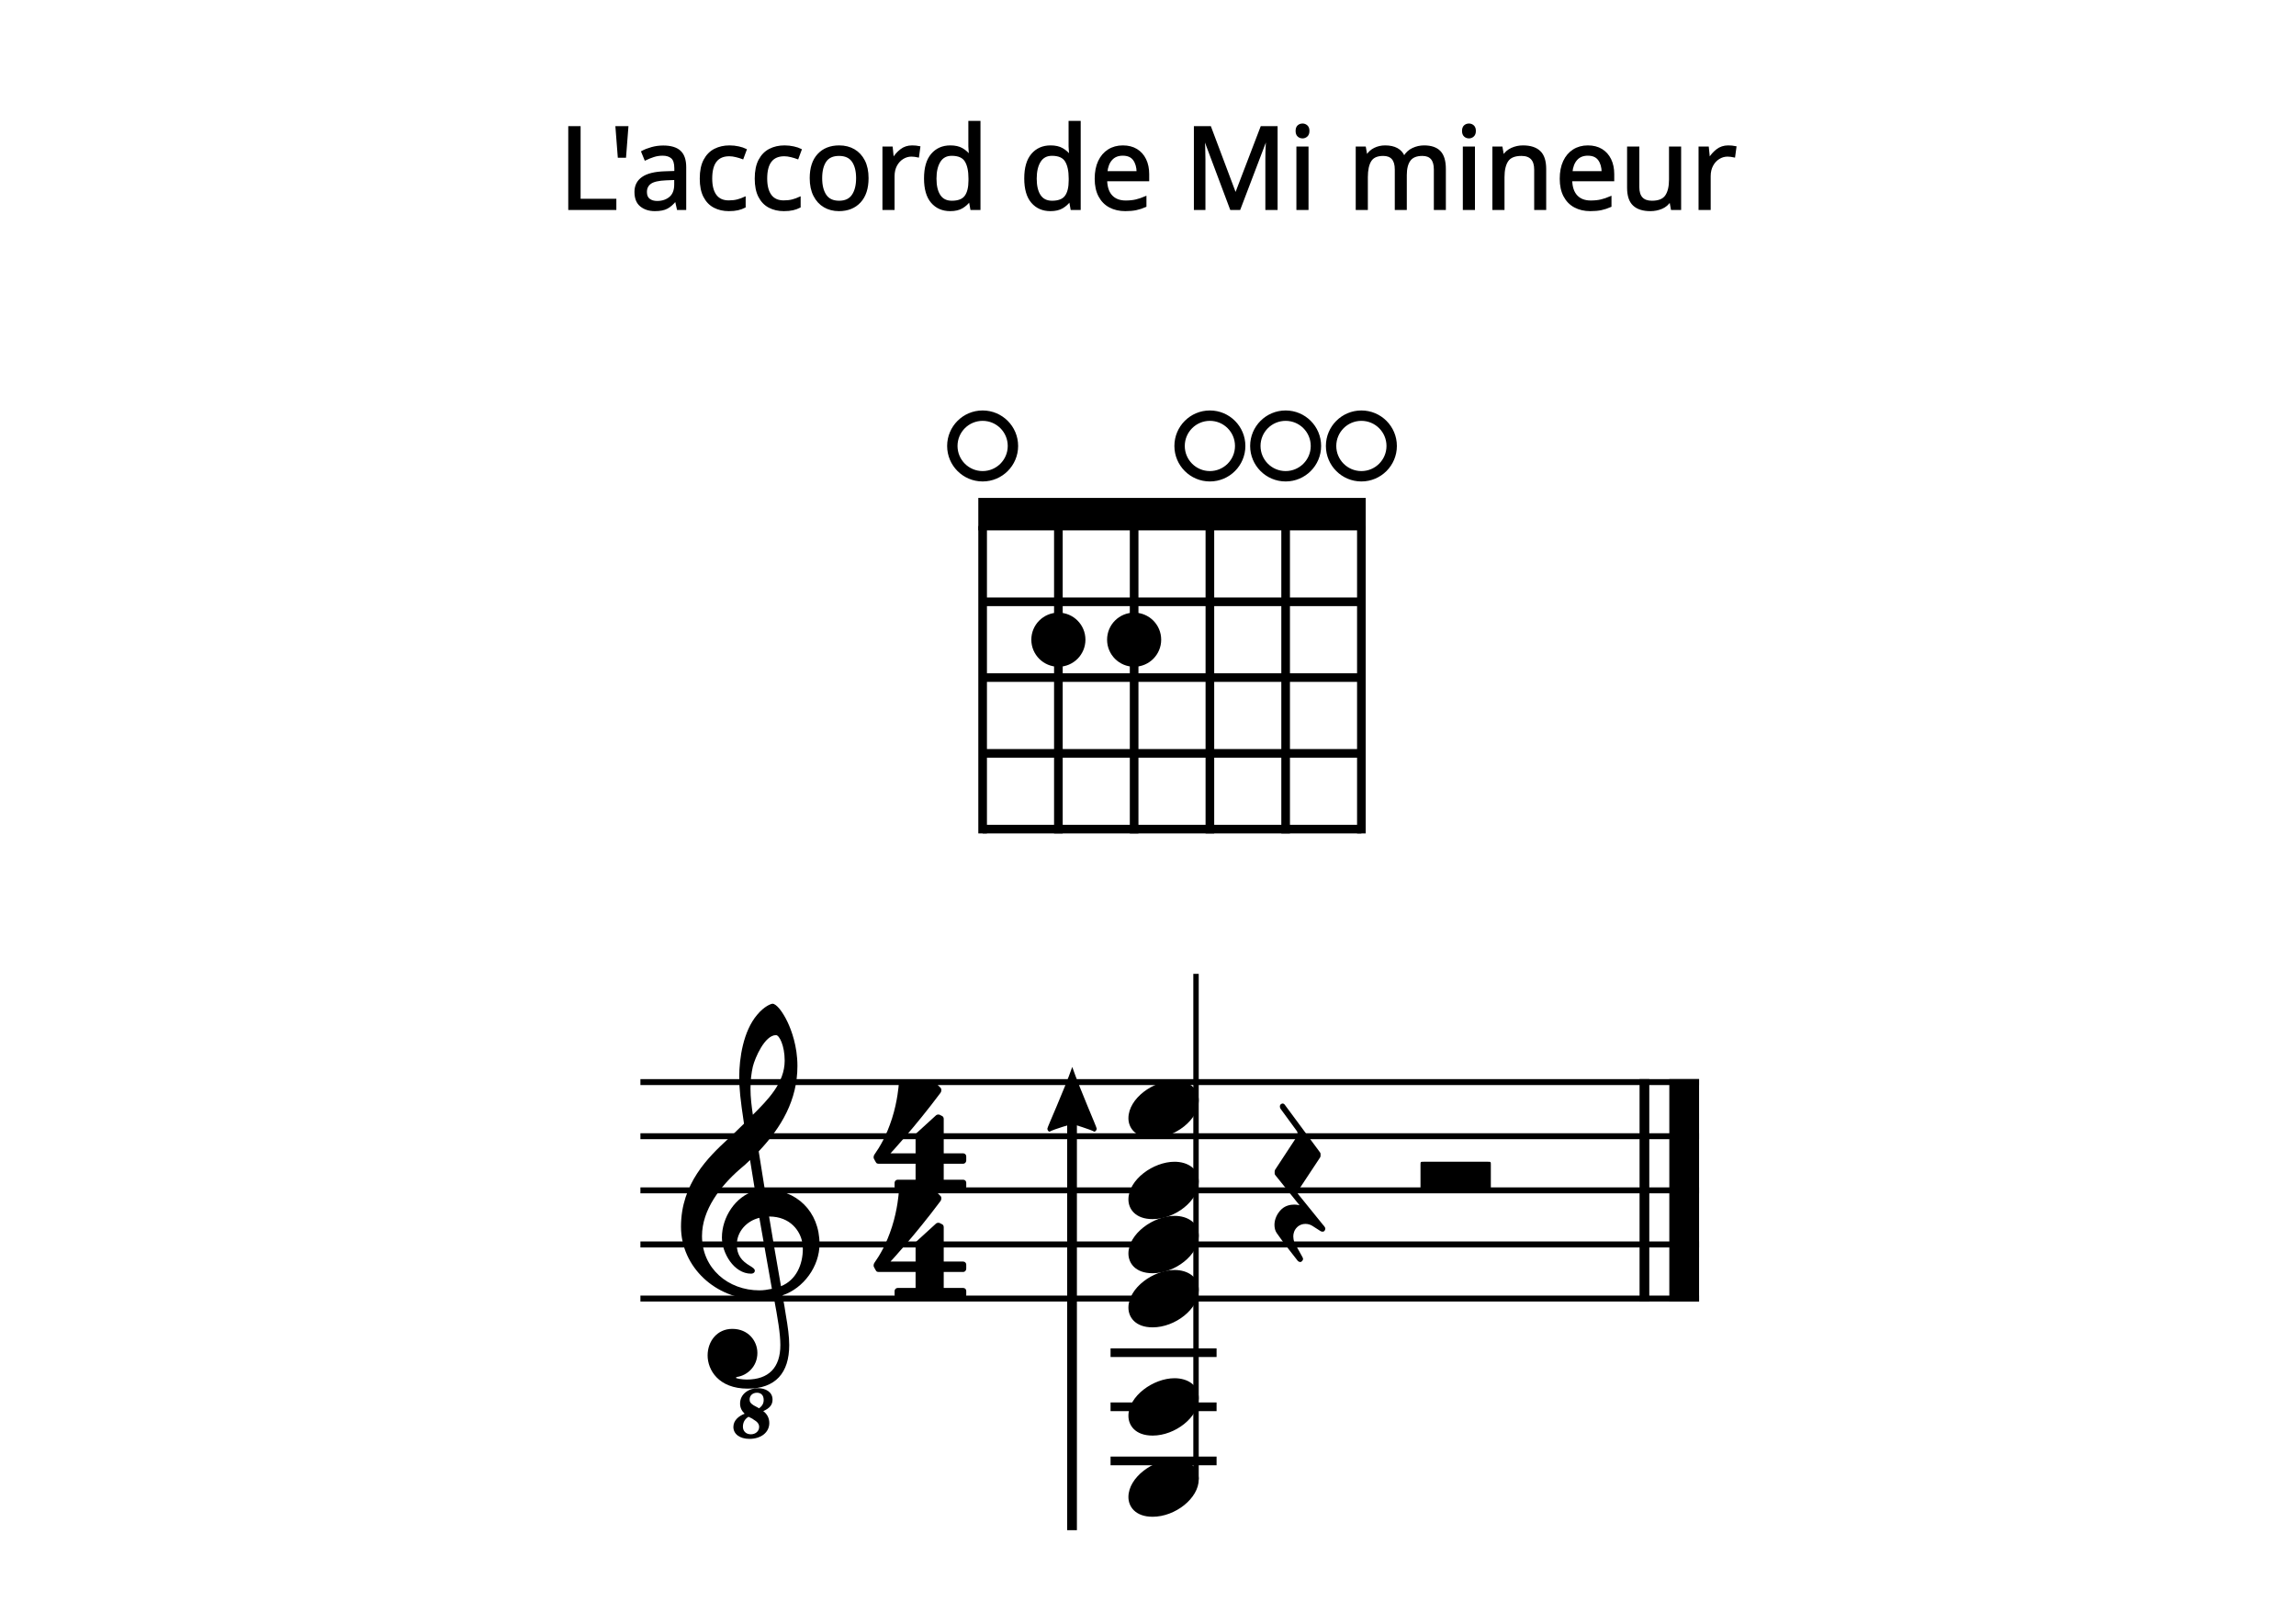
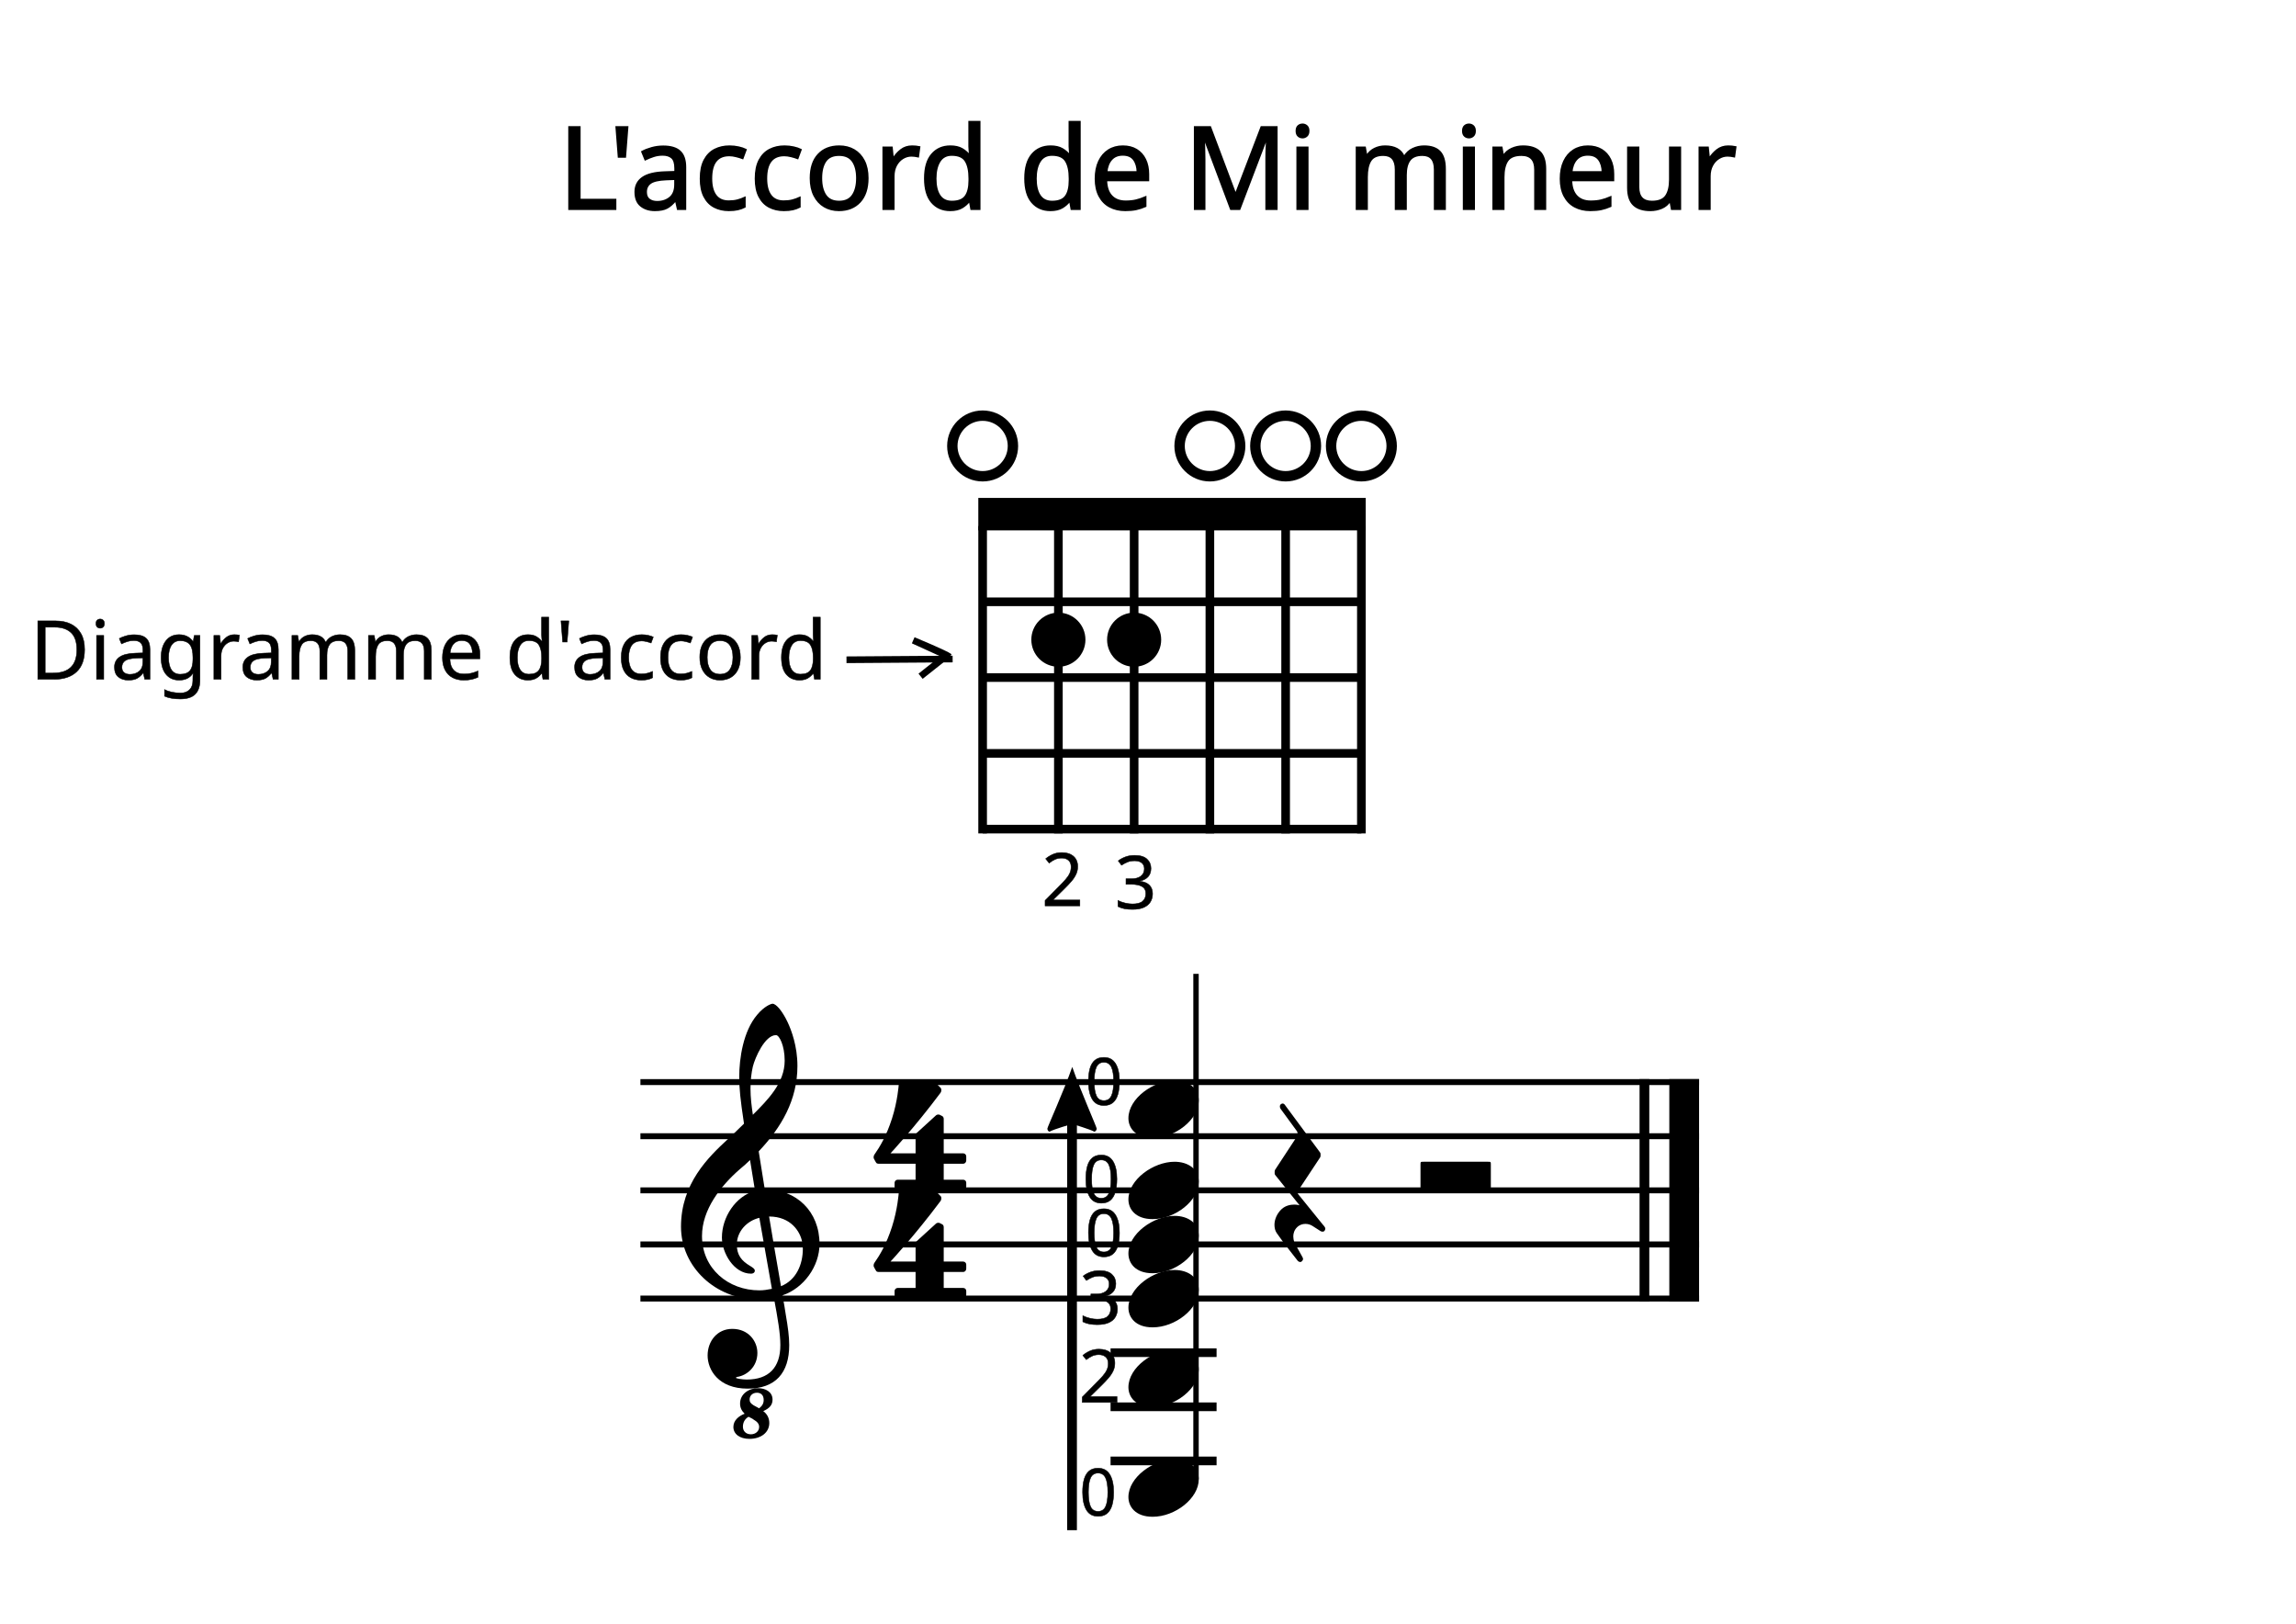
<svg xmlns="http://www.w3.org/2000/svg" width="297mm" height="210mm" viewBox="0 0 4209.449 2976.378" version="1.2" id="svg92">
  <defs id="defs96" />
  <polyline class="StaffLines" fill="none" stroke="#000000" stroke-width="2.73" stroke-linejoin="bevel" points="336.598,667.478 821.83,667.478" id="polyline6" transform="matrix(4,0,0,4,-172.2618,-686.3354)" />
  <polyline class="StaffLines" fill="none" stroke="#000000" stroke-width="2.73" stroke-linejoin="bevel" points="336.598,692.278 821.83,692.278" id="polyline8" transform="matrix(4,0,0,4,-172.2618,-686.3354)" />
  <polyline class="StaffLines" fill="none" stroke="#000000" stroke-width="2.73" stroke-linejoin="bevel" points="336.598,717.078 821.83,717.078" id="polyline10" transform="matrix(4,0,0,4,-172.2618,-686.3354)" />
  <polyline class="StaffLines" fill="none" stroke="#000000" stroke-width="2.73" stroke-linejoin="bevel" points="336.598,741.878 821.83,741.878" id="polyline12" transform="matrix(4,0,0,4,-172.2618,-686.3354)" />
  <polyline class="StaffLines" fill="none" stroke="#000000" stroke-width="2.73" stroke-linejoin="bevel" points="336.598,766.678 821.83,766.678" id="polyline14" transform="matrix(4,0,0,4,-172.2618,-686.3354)" />
  <polyline class="BarLine" fill="none" stroke="#000000" stroke-width="4.46" stroke-linejoin="bevel" points="796.782,666.114 796.782,768.042" id="polyline18" transform="matrix(4,0,0,4,-172.2618,-686.3354)" />
  <polyline class="BarLine" fill="none" stroke="#000000" stroke-width="13.64" stroke-linejoin="bevel" points="815.01,666.114 815.01,768.042" id="polyline20" transform="matrix(4,0,0,4,-172.2618,-686.3354)" />
  <path class="Arpeggio" d="m 1965.842,1955.772 c -15.066,43.276 -45.632,110.36 -45.632,113.088 0,2.418 1.612,5.58 4.34,5.58 l 0.434,-0.372 c 7.13,-3.968 39.246,-13.516 40.858,-13.516 1.612,0 34.1,10.292 39.68,13.516 l 0.372,0.372 c 2.79,0 4.774,-3.162 4.774,-5.58 0,-2.728 -29.76,-69.812 -44.826,-113.088" id="path22" style="stroke-width:3.968" />
  <polyline class="Arpeggio" fill="none" stroke="#000000" stroke-width="4.46" stroke-linejoin="bevel" points="534.433,675.368 534.433,872.815" id="polyline24" transform="matrix(4,0,0,4,-172.2618,-686.3354)" />
  <polyline class="LedgerLine" fill="none" stroke="#000000" stroke-width="3.97" stroke-linejoin="bevel" points="552.087,791.478 600.68,791.478" id="polyline26" transform="matrix(4,0,0,4,-172.2618,-686.3354)" />
  <polyline class="LedgerLine" fill="none" stroke="#000000" stroke-width="3.97" stroke-linejoin="bevel" points="552.087,816.278 600.68,816.278" id="polyline28" transform="matrix(4,0,0,4,-172.2618,-686.3354)" />
  <polyline class="LedgerLine" fill="none" stroke="#000000" stroke-width="3.97" stroke-linejoin="bevel" points="552.087,841.078 600.68,841.078" id="polyline30" transform="matrix(4,0,0,4,-172.2618,-686.3354)" />
  <polyline class="Stem" fill="none" stroke="#000000" stroke-width="2.48" stroke-linejoin="bevel" points="591.256,849.51 591.256,617.878" id="polyline32" transform="matrix(4,0,0,4,-172.2618,-686.3354)" />
  <path class="Note" d="m 2068.822,2049.855 c 0,17.05 12.276,36.084 44.454,36.084 41.23,0 84.506,-33.728 84.506,-68.634 0,-23.436 -19.84,-36.518 -44.454,-36.518 -38.502,0 -84.506,32.55 -84.506,69.068" id="path34" style="stroke-width:3.968" />
  <path class="Note" d="m 2068.822,2198.655 c 0,17.05 12.276,36.084 44.454,36.084 41.23,0 84.506,-33.728 84.506,-68.634 0,-23.436 -19.84,-36.518 -44.454,-36.518 -38.502,0 -84.506,32.55 -84.506,69.068" id="path36" style="stroke-width:3.968" />
  <path class="Note" d="m 2068.822,2744.255 c 0,17.05 12.276,36.084 44.454,36.084 41.23,0 84.506,-33.728 84.506,-68.634 0,-23.436 -19.84,-36.518 -44.454,-36.518 -38.502,0 -84.506,32.55 -84.506,69.068" id="path38" style="stroke-width:3.968" />
-   <path class="Note" d="m 2068.822,2595.455 c 0,17.05 12.276,36.084 44.454,36.084 41.23,0 84.506,-33.728 84.506,-68.634 0,-23.436 -19.84,-36.518 -44.454,-36.518 -38.502,0 -84.506,32.55 -84.506,69.068" id="path40" style="stroke-width:3.968" />
+   <path class="Note" d="m 2068.822,2542.955 c 0,17.05 12.276,36.084 44.454,36.084 41.23,0 84.506,-33.728 84.506,-68.634 0,-23.436 -19.84,-36.518 -44.454,-36.518 -38.502,0 -84.506,32.55 -84.506,69.068" id="path40" style="stroke-width:3.968" />
  <path class="Note" d="m 2068.822,2397.055 c 0,17.05 12.276,36.084 44.454,36.084 41.23,0 84.506,-33.728 84.506,-68.634 0,-23.436 -19.84,-36.518 -44.454,-36.518 -38.502,0 -84.506,32.55 -84.506,69.068" id="path42" style="stroke-width:3.968" />
  <path class="Note" d="m 2068.822,2297.855 c 0,17.05 12.276,36.084 44.454,36.084 41.23,0 84.506,-33.728 84.506,-68.634 0,-23.436 -19.84,-36.518 -44.454,-36.518 -38.502,0 -84.506,32.55 -84.506,69.068" id="path44" style="stroke-width:3.968" />
  <path class="Clef" d="m 1416.364,2565.695 c 0,-14.694 -13.454,-21.018 -26.536,-21.018 -16.678,0 -32.984,10.292 -32.984,28.148 0,7.564 2.79,13.144 8.37,18.662 -10.354,3.968 -20.646,11.904 -20.646,24.242 0,13.082 11.904,21.824 29.388,21.824 21.39,0 36.456,-11.904 36.456,-29.016 0,-9.114 -3.968,-16.616 -11.098,-21.824 11.532,-5.146 17.05,-11.47 17.05,-21.018 m -39.68,63.488 c -8.68,0 -14.632,-5.518 -14.632,-13.888 0,-7.936 3.534,-14.26 10.292,-18.228 1.612,0.806 1.984,0.806 3.162,1.55 4.774,2.418 4.774,2.418 5.58,3.224 7.502,4.34 10.726,8.308 10.726,13.888 0,7.502 -6.386,13.454 -15.128,13.454 m 15.128,-47.616 c -5.952,-3.162 -7.564,-3.968 -8.742,-4.774 l -0.806,-0.372 c -5.952,-3.596 -7.936,-6.386 -7.936,-11.098 0,-7.192 5.58,-12.338 13.516,-12.338 7.502,0 12.276,4.774 12.276,13.082 0,6.386 -2.356,10.726 -8.308,15.5 m 110.67,-301.196 c 0,-59.892 -42.47,-100.378 -100.378,-100.378 -3.968,-23.808 -7.564,-47.244 -11.098,-69.44 41.664,-44.082 70.99,-94.054 70.99,-156.736 0,-36.146 -11.098,-65.472 -17.856,-79.793 -9.486,-20.213 -21.018,-34.101 -27.776,-34.101 -2.728,0 -15.438,4.774 -28.148,20.213 -25.792,30.192 -32.922,80.537 -32.922,113.892 0,21.452 1.984,40.858 8.742,85.746 -0.434,0 -21.08,21.018 -29.388,28.148 -36.146,33.356 -86.118,81.716 -86.118,160.704 0,74.586 64.666,132.928 138.508,132.928 11.47,0 22.196,-1.178 31.744,-2.79 7.13,37.758 11.904,65.906 11.904,86.924 0,41.292 -21.452,63.116 -61.504,63.116 -9.548,0 -17.856,-1.984 -18.662,-2.418 -0.372,0 -1.178,-0.372 -1.178,-0.744 0,-0.806 0.806,-1.24 1.984,-1.612 18.662,-2.79 37.262,-19.034 37.262,-44.02 0,-21.452 -16.244,-44.082 -46.004,-44.082 -27.776,0 -45.26,22.63 -45.26,48.794 0,26.226 19.84,60.76 73.408,60.76 51.212,0 76.198,-29.016 76.198,-79.794 0,-15.438 -2.356,-33.294 -6.324,-55.924 -1.178,-7.936 -3.162,-20.274 -5.952,-35.34 38.874,-13.082 67.828,-53.196 67.828,-94.054 m -122.202,-325.376 c 3.968,-15.872 21.824,-57.536 42.47,-57.536 5.952,0 15.872,19.034 15.872,46.81 0,40.858 -30.938,71.858 -58.342,99.2 -2.356,-15.872 -4.34,-31.744 -4.34,-47.988 0,-15.066 1.55,-28.21 4.34,-40.486 m 11.904,410.316 c -56.73,0 -105.152,-39.68 -105.152,-99.634 0,-48.36 34.1,-91.636 69.068,-122.202 6.696,-5.58 13.082,-11.098 19.034,-17.05 3.534,21.39 6.324,39.68 9.114,56.358 -36.146,10.292 -60.698,48.794 -60.698,85.684 0,28.21 21.824,66.278 53.568,66.278 3.162,0 6.758,-1.612 6.758,-5.58 0,-3.162 -3.596,-5.518 -8.742,-8.68 -15.5,-9.176 -24.242,-19.84 -24.242,-38.936 0,-24.18 18.29,-43.648 41.292,-49.166 l 23.002,130.138 c -7.936,1.612 -15.066,2.79 -23.002,2.79 m 39.68,-7.564 c -8.308,-47.182 -19.034,-110.298 -21.824,-127.782 40.052,0 57.164,27.776 60.698,46.872 0.434,3.162 1.178,7.502 1.178,12.276 0,28.582 -11.904,57.164 -40.052,68.634" id="path46" style="stroke-width:3.968" />
  <path class="TimeSig" d="m 1678.624,2133.182 v 29.326 h -32.922 c -2.79,0 -5.58,2.418 -5.58,5.58 v 7.564 c 0,3.162 2.79,5.518 5.58,5.518 h 120.218 c 3.224,0 5.58,-2.356 5.58,-5.518 v -7.564 c 0,-3.162 -2.356,-5.58 -5.58,-5.58 h -35.712 v -29.326 h 35.712 c 3.224,0 5.58,-2.79 5.58,-5.952 v -7.564 c 0,-2.79 -2.356,-5.518 -5.58,-5.518 h -35.712 v -63.116 c 0,-2.356 -1.178,-4.34 -2.728,-5.146 l -4.774,-2.418 c -0.806,-0.372 -1.178,-0.372 -1.984,-0.372 -0.434,0 -0.434,0 -0.806,0 -1.178,0 -2.79,0.372 -3.596,1.178 l -36.084,32.922 c -1.178,1.24 -1.612,2.79 -1.612,4.402 v 32.55 h -46.004 c 0,0 44.454,-47.616 91.264,-110.36 1.612,-1.984 1.984,-3.968 1.984,-5.518 0,-1.984 -0.806,-3.596 -1.178,-3.968 l -8.742,-8.742 c -1.178,-0.806 -2.356,-1.612 -3.968,-1.612 -2.356,0 -55.986,0 -59.148,0 -2.79,0 -4.774,2.418 -5.146,4.774 0,0 -1.984,29.388 -12.276,61.504 -10.354,32.178 -22.258,52.018 -32.55,66.65 0,0 -1.178,1.984 -1.178,4.402 0,0.806 0,1.55 0.372,2.356 1.178,2.79 3.968,7.13 3.968,7.13 0,0 0.806,2.418 4.34,2.418 h 68.262" id="path48" style="stroke-width:3.968" />
  <path class="TimeSig" d="m 1678.624,2331.582 v 29.326 h -32.922 c -2.79,0 -5.58,2.418 -5.58,5.58 v 7.564 c 0,3.162 2.79,5.518 5.58,5.518 h 120.218 c 3.224,0 5.58,-2.356 5.58,-5.518 v -7.564 c 0,-3.162 -2.356,-5.58 -5.58,-5.58 h -35.712 v -29.326 h 35.712 c 3.224,0 5.58,-2.79 5.58,-5.952 v -7.564 c 0,-2.79 -2.356,-5.518 -5.58,-5.518 h -35.712 v -63.116 c 0,-2.356 -1.178,-4.34 -2.728,-5.146 l -4.774,-2.418 c -0.806,-0.372 -1.178,-0.372 -1.984,-0.372 -0.434,0 -0.434,0 -0.806,0 -1.178,0 -2.79,0.372 -3.596,1.178 l -36.084,32.922 c -1.178,1.24 -1.612,2.79 -1.612,4.402 v 32.55 h -46.004 c 0,0 44.454,-47.616 91.264,-110.36 1.612,-1.984 1.984,-3.968 1.984,-5.518 0,-1.984 -0.806,-3.596 -1.178,-3.968 l -8.742,-8.742 c -1.178,-0.806 -2.356,-1.612 -3.968,-1.612 -2.356,0 -55.986,0 -59.148,0 -2.79,0 -4.774,2.418 -5.146,4.774 0,0 -1.984,29.388 -12.276,61.504 -10.354,32.178 -22.258,52.018 -32.55,66.65 0,0 -1.178,1.984 -1.178,4.402 0,0.806 0,1.55 0.372,2.356 1.178,2.79 3.968,7.13 3.968,7.13 0,0 0.806,2.418 4.34,2.418 h 68.262" id="path50" style="stroke-width:3.968" />
  <path class="Rest" d="m 2427.834,2247.821 c -0.372,-0.372 -1.178,-1.178 -2.356,-2.728 l -45.632,-56.358 c -0.434,-0.434 -0.806,-1.612 -0.806,-2.418 0,-1.178 0.372,-2.728 0.806,-3.534 l 40.424,-61.132 c 0.434,-0.806 0.806,-1.984 0.806,-2.79 v -3.534 c 0,-1.178 -0.372,-2.418 -1.178,-3.162 l -64.294,-86.924 c 0,0 -1.55,-2.418 -3.968,-2.418 -1.178,0 -1.984,0.434 -3.162,1.24 -1.612,1.178 -1.984,2.728 -1.984,3.968 0,2.356 1.178,4.34 1.178,4.34 l 30.194,41.292 c 0.744,1.178 1.178,2.728 1.178,4.712 0,1.612 -0.434,3.596 -1.178,4.774 l -40.114,61.132 c -0.372,0.806 -0.806,2.356 -0.806,3.162 v 3.596 c 0,1.178 0.434,2.356 1.24,3.162 l 44.392,55.18 c -1.55,-0.434 -5.146,-1.24 -9.92,-1.24 -6.696,0 -15.438,1.612 -22.568,7.936 -8.742,7.936 -13.516,19.096 -13.516,29.016 0,5.518 1.178,11.098 4.34,15.438 8.37,12.71 38.13,50.406 38.13,50.406 0,0 1.984,2.418 4.774,2.418 0.744,0 1.55,0 2.356,-0.806 1.984,-1.612 2.79,-3.162 2.79,-4.774 0,-1.612 -0.806,-2.79 -1.178,-3.596 -1.24,-1.984 -13.888,-24.986 -13.888,-24.986 0,0 -2.79,-5.58 -2.79,-12.71 0,-5.146 1.55,-11.47 6.758,-16.678 4.712,-4.712 10.292,-6.324 15.438,-6.324 5.146,0 9.548,1.612 12.71,3.596 l 15.5,9.92 c 0,0 1.55,0.744 3.162,0.744 1.55,0 2.79,-0.372 3.968,-1.984 0.806,-1.55 1.178,-2.356 1.178,-3.534 0,-1.178 -0.372,-1.984 -1.178,-3.162 l -0.806,-1.24" id="path52" style="stroke-width:3.968" />
  <path class="Rest" d="m 2604.318,2178.009 c 0,5.58 0,5.58 5.58,5.58 h 117.862 c 5.518,0 5.518,0 5.518,-5.58 v -42.842 c 0,-5.58 0,-5.58 -5.518,-5.58 h -117.862 c -5.58,0 -5.58,0 -5.58,5.58 v 42.842" id="path54" style="stroke-width:3.968" />
  <polyline class="FretDiagram" fill="none" stroke="#000000" stroke-width="7.44" stroke-linejoin="bevel" points="531.991,533.31 620.775,533.31" id="polyline58" transform="matrix(8,0,0,8,-2462.322,-3324.006)" />
  <polyline class="FretDiagram" fill="none" stroke="#000000" stroke-width="1.98" stroke-linejoin="bevel" points="532.983,536.038 532.983,606.47" id="polyline60" transform="matrix(8,0,0,8,-2462.322,-3324.006)" />
  <polyline class="FretDiagram" fill="none" stroke="#000000" stroke-width="1.98" stroke-linejoin="bevel" points="550.343,536.038 550.343,606.47" id="polyline62" transform="matrix(8,0,0,8,-2462.322,-3324.006)" />
  <polyline class="FretDiagram" fill="none" stroke="#000000" stroke-width="1.98" stroke-linejoin="bevel" points="567.703,536.038 567.703,606.47" id="polyline64" transform="matrix(8,0,0,8,-2462.322,-3324.006)" />
  <polyline class="FretDiagram" fill="none" stroke="#000000" stroke-width="1.98" stroke-linejoin="bevel" points="585.063,536.038 585.063,606.47" id="polyline66" transform="matrix(8,0,0,8,-2462.322,-3324.006)" />
  <polyline class="FretDiagram" fill="none" stroke="#000000" stroke-width="1.98" stroke-linejoin="bevel" points="602.423,536.038 602.423,606.47" id="polyline68" transform="matrix(8,0,0,8,-2462.322,-3324.006)" />
  <polyline class="FretDiagram" fill="none" stroke="#000000" stroke-width="1.98" stroke-linejoin="bevel" points="619.783,536.038 619.783,606.47" id="polyline70" transform="matrix(8,0,0,8,-2462.322,-3324.006)" />
  <polyline class="FretDiagram" fill="none" stroke="#000000" stroke-width="1.98" stroke-linejoin="bevel" points="532.983,553.398 619.783,553.398" id="polyline72" transform="matrix(8,0,0,8,-2462.322,-3324.006)" />
  <polyline class="FretDiagram" fill="none" stroke="#000000" stroke-width="1.98" stroke-linejoin="bevel" points="532.983,570.758 619.783,570.758" id="polyline74" transform="matrix(8,0,0,8,-2462.322,-3324.006)" />
  <polyline class="FretDiagram" fill="none" stroke="#000000" stroke-width="1.98" stroke-linejoin="bevel" points="532.983,588.118 619.783,588.118" id="polyline76" transform="matrix(8,0,0,8,-2462.322,-3324.006)" />
  <polyline class="FretDiagram" fill="none" stroke="#000000" stroke-width="1.98" stroke-linejoin="bevel" points="532.983,605.478 619.783,605.478" id="polyline78" transform="matrix(8,0,0,8,-2462.322,-3324.006)" />
  <path class="FretDiagram" fill-rule="evenodd" d="m 1990.022,1172.618 c 0,27.4 -22.2,49.6 -49.6,49.6 -27.392,0 -49.6,-22.2 -49.6,-49.6 0,-27.392 22.208,-49.6 49.6,-49.6 27.4,0 49.6,22.208 49.6,49.6" id="path80" style="stroke-width:8" />
  <path class="FretDiagram" fill-rule="evenodd" d="m 2128.902,1172.618 c 0,27.4 -22.2,49.6 -49.6,49.6 -27.392,0 -49.6,-22.2 -49.6,-49.6 0,-27.392 22.208,-49.6 49.6,-49.6 27.4,0 49.6,22.208 49.6,49.6" id="path82" style="stroke-width:8" />
  <path class="FretDiagram" fill="none" stroke="#000000" stroke-width="19.04" stroke-linejoin="bevel" fill-rule="evenodd" d="m 1857.094,817.482 c 0,30.68 -24.872,55.552 -55.552,55.552 -30.68,0 -55.552,-24.872 -55.552,-55.552 0,-30.68 24.872,-55.552 55.552,-55.552 30.68,0 55.552,24.872 55.552,55.552" id="path84" />
  <path class="FretDiagram" fill="none" stroke="#000000" stroke-width="19.04" stroke-linejoin="bevel" fill-rule="evenodd" d="m 2273.734,817.482 c 0,30.68 -24.872,55.552 -55.552,55.552 -30.68,0 -55.552,-24.872 -55.552,-55.552 0,-30.68 24.872,-55.552 55.552,-55.552 30.68,0 55.552,24.872 55.552,55.552" id="path86" />
  <path class="FretDiagram" fill="none" stroke="#000000" stroke-width="19.04" stroke-linejoin="bevel" fill-rule="evenodd" d="m 2412.614,817.482 c 0,30.68 -24.872,55.552 -55.552,55.552 -30.68,0 -55.552,-24.872 -55.552,-55.552 0,-30.68 24.872,-55.552 55.552,-55.552 30.68,0 55.552,24.872 55.552,55.552" id="path88" />
  <path class="FretDiagram" fill="none" stroke="#000000" stroke-width="19.04" stroke-linejoin="bevel" fill-rule="evenodd" d="m 2551.494,817.482 c 0,30.68 -24.872,55.552 -55.552,55.552 -30.68,0 -55.552,-24.872 -55.552,-55.552 0,-30.68 24.872,-55.552 55.552,-55.552 30.68,0 55.552,24.872 55.552,55.552" id="path90" />
  <text xml:space="preserve" style="font-size:210px;font-family:sans-serif;-inkscape-font-specification:sans-serif;fill:#ffff00;stroke:#ff0000;stroke-width:3.75;paint-order:stroke fill markers" x="1023.335" y="383.066" id="text484">
    <tspan id="tspan482" style="fill:#000000;fill-opacity:1;stroke:#000000;stroke-width:3.75;stroke-opacity:1" x="1023.335" y="383.066">L'accord de Mi mineur</tspan>
  </text>
+   <text xml:space="preserve" style="font-size:135px;font-family:sans-serif;-inkscape-font-specification:sans-serif;fill:#000000;stroke:#000000;stroke-width:0.879;paint-order:stroke fill markers" x="1909.59" y="1660.535" id="text701">
+     <tspan id="tspan699" style="stroke-width:0.879" x="1909.59" y="1660.535">2</tspan>
+   </text>
+   <text xml:space="preserve" style="font-size:135px;font-family:sans-serif;-inkscape-font-specification:sans-serif;fill:#000000;stroke:#000000;stroke-width:0.879;paint-order:stroke fill markers" x="1977.674" y="2570.846" id="text701-6">
+     <tspan id="tspan699-2" style="stroke-width:0.879" x="1977.674" y="2570.846">2</tspan>
+   </text>
+   <text xml:space="preserve" style="font-size:135px;font-family:sans-serif;-inkscape-font-specification:sans-serif;fill:#000000;stroke:#000000;stroke-width:0.879;paint-order:stroke fill markers" x="2043.59" y="1665.671" id="text705">
+     <tspan id="tspan703" style="stroke-width:0.879" x="2043.59" y="1665.671">3</tspan>
+   </text>
+   <text xml:space="preserve" style="font-size:135px;font-family:sans-serif;-inkscape-font-specification:sans-serif;fill:#000000;stroke:#000000;stroke-width:0.879;paint-order:stroke fill markers" x="1979.183" y="2426.847" id="text705-9">
+     <tspan id="tspan703-1" style="stroke-width:0.879" x="1979.183" y="2426.847">3</tspan>
+   </text>
+   <text xml:space="preserve" style="font-size:120px;font-family:sans-serif;-inkscape-font-specification:sans-serif;fill:#000000;stroke:#000000;stroke-width:0.879;paint-order:stroke fill markers" x="1984.929" y="2204.245" id="text1207">
+     <tspan id="tspan1205" style="font-size:120px;stroke-width:0.879" x="1984.929" y="2204.245">0</tspan>
+   </text>
+   <text xml:space="preserve" style="font-size:120px;font-family:sans-serif;-inkscape-font-specification:sans-serif;fill:#000000;stroke:#000000;stroke-width:0.879;paint-order:stroke fill markers" x="1989.656" y="2025.268" id="text1207-2">
+     <tspan id="tspan1205-7" style="stroke-width:0.879;font-size:120px" x="1989.656" y="2025.268">0</tspan>
+   </text>
+   <text xml:space="preserve" style="font-size:120px;font-family:sans-serif;-inkscape-font-specification:sans-serif;fill:#000000;stroke:#000000;stroke-width:0.879;paint-order:stroke fill markers" x="1989.656" y="2302.768" id="text1207-2-0">
+     <tspan id="tspan1205-7-9" style="font-size:120px;stroke-width:0.879" x="1989.656" y="2302.768">0</tspan>
+   </text>
+   <text xml:space="preserve" style="font-size:120px;font-family:sans-serif;-inkscape-font-specification:sans-serif;fill:#000000;stroke:#000000;stroke-width:0.879;paint-order:stroke fill markers" x="1978.978" y="2778.285" id="text1207-2-3">
+     <tspan id="tspan1205-7-6" style="stroke-width:0.879;font-size:120px" x="1978.978" y="2778.285">0</tspan>
+   </text>
+   <text xml:space="preserve" style="font-style:normal;font-variant:normal;font-weight:normal;font-stretch:normal;font-size:150px;font-family:sans-serif;-inkscape-font-specification:sans-serif;fill:#000000;stroke:#000000;stroke-width:0.879;paint-order:stroke fill markers" x="54.758" y="1245.259" id="text1409">
+     <tspan id="tspan1407" style="font-style:normal;font-variant:normal;font-weight:normal;font-stretch:normal;font-size:150px;font-family:sans-serif;-inkscape-font-specification:sans-serif;stroke-width:0.879" x="54.758" y="1245.259">Diagramme d'accord</tspan>
+   </text>
+   <path style="fill:#000000;stroke:#000000;stroke-width:12.217;paint-order:stroke fill markers;stroke-dasharray:none" d="m 1551.94,1209.411 194.598,-1.356 z" id="path6675" />
+   <path style="fill:#000000;stroke:#000000;stroke-width:12.217;stroke-dasharray:none;paint-order:stroke fill markers" d="m 1740.887,1204.03 c -7.92,-5.978 -66.534,-30.285 -66.534,-30.285 z" id="path6677" />
+   <path style="fill:#000000;stroke:#000000;stroke-width:12.217;stroke-dasharray:none;paint-order:stroke fill markers" d="m 1734.397,1202.661 -46.616,36.957 z" id="path6679" />
</svg>
